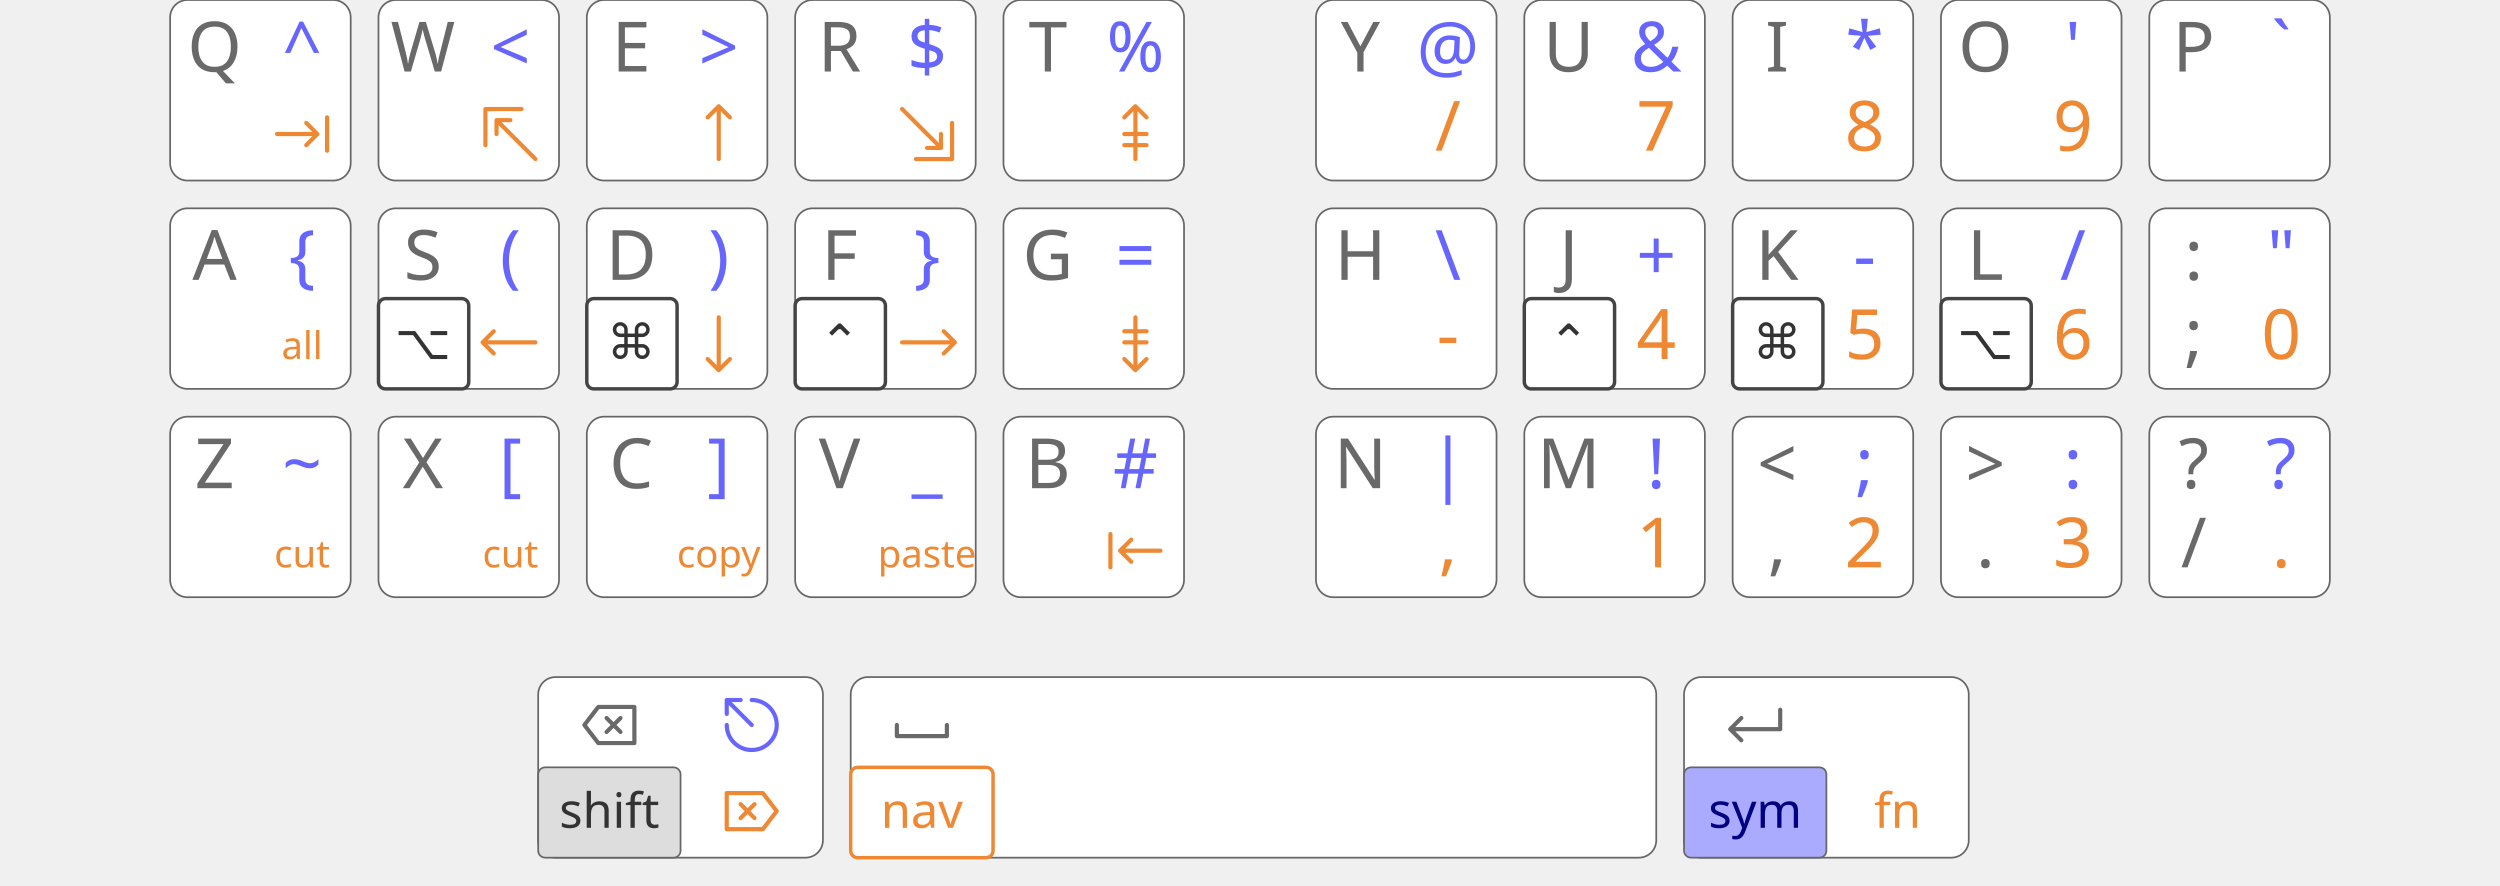
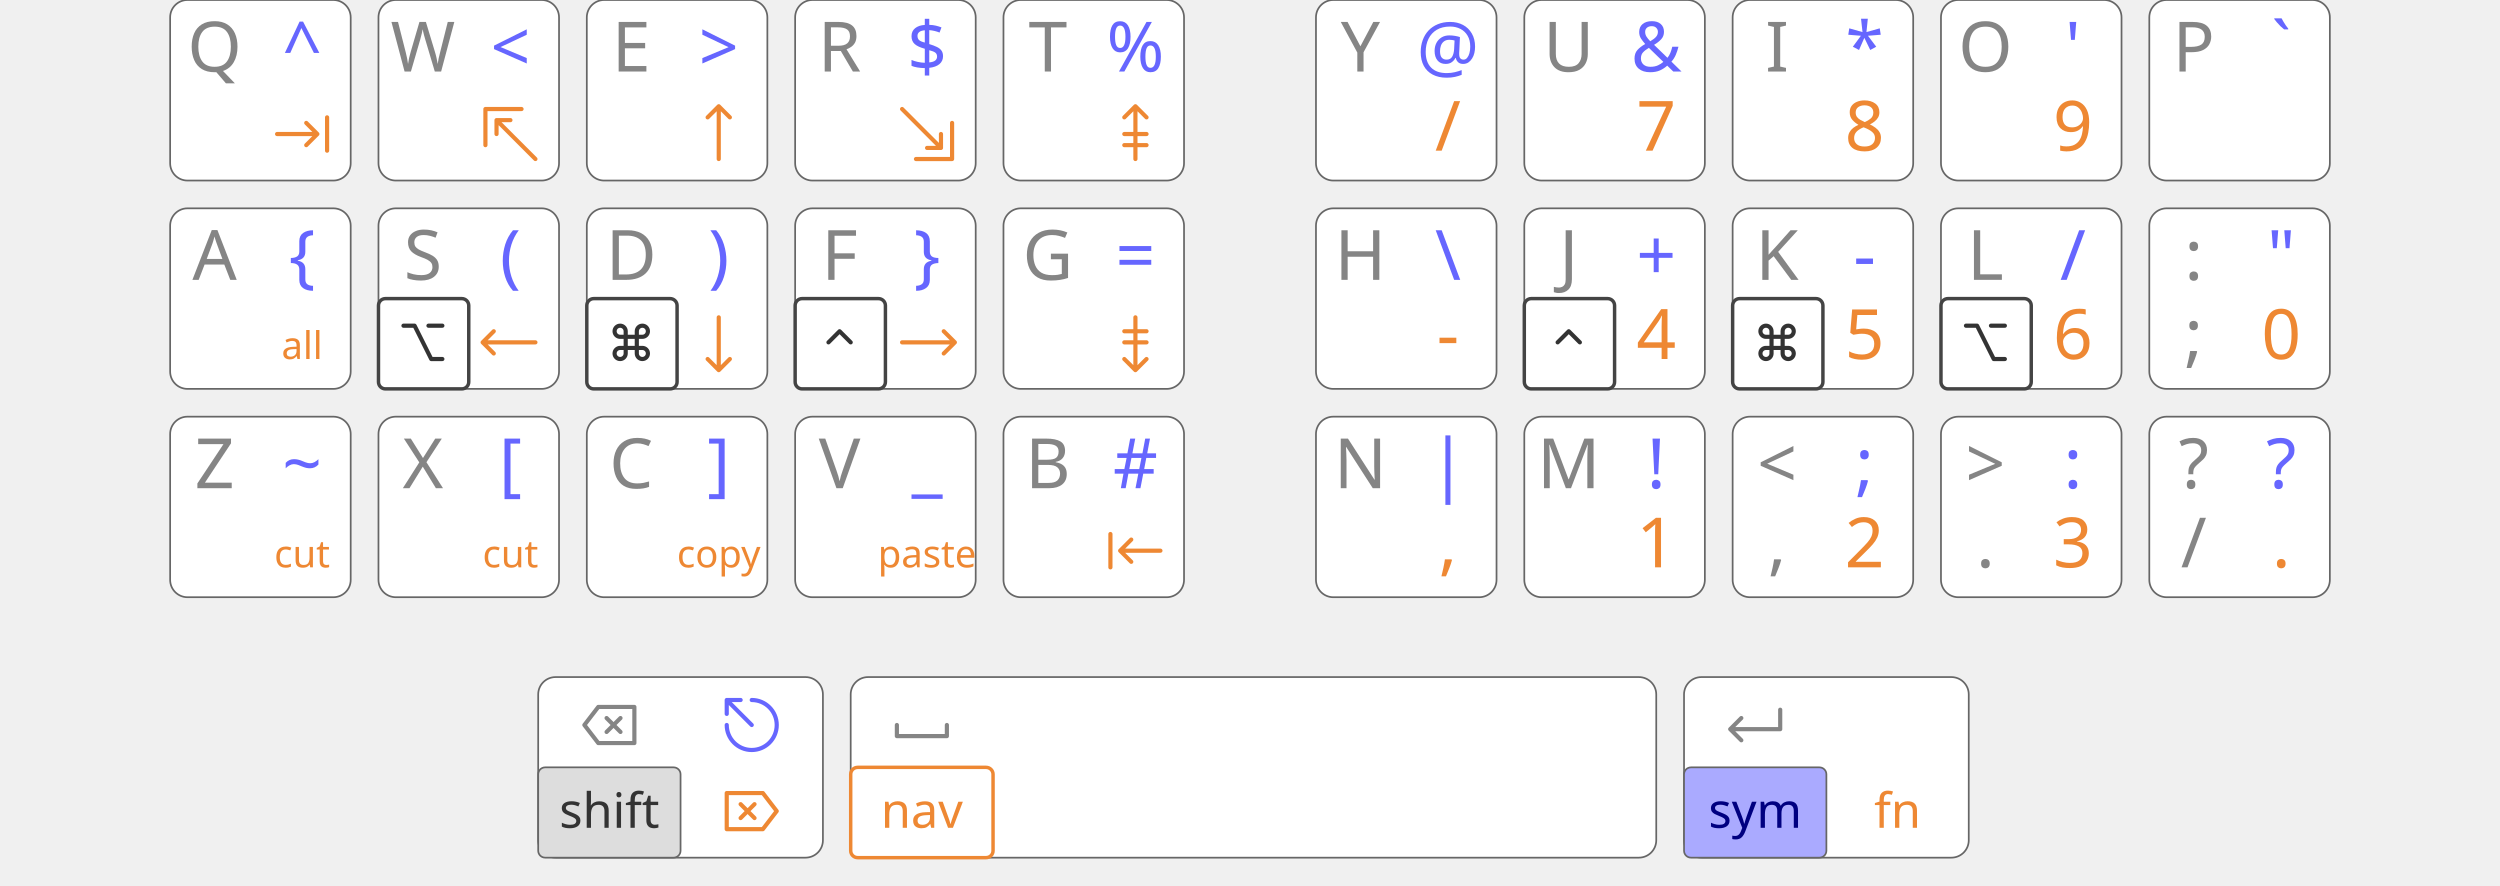
<svg xmlns="http://www.w3.org/2000/svg" viewBox="-45 0 720 255">
  <style>
    :root {
      color-scheme: light dark;
    }

    rect {
      fill: #fff;
      stroke: #666;
      stroke-width: .5px;
    }
    .glyph {
      transform: scale(0.4) translate(-24px, -36px);
      stroke-width: 3px;
      stroke-linecap: round;
      stroke-linejoin: round;
      fill: none;
    }
    text {
-       fill: #444;
+       fill: #666;
      font: normal 20px sans-serif;
      text-align: center;
      text-anchor: middle;
    }
    use {
-       stroke: #444;
+       stroke: #666;
    }

    .specialKey text,
    .mod, .hrm, .func { font-size: 14px; }
    .shortcut         { font-size: 11px; }

    .func {
      transform: translateX(-1px);
      display: none;
    }

    .dual { transform: translateY(26px); }
    .mod rect.mod { fill: #ddd; }

    text.hrm,
    text.mod  { fill: #333; }
+     rect.hrm,
+     use.hrm { stroke: #333; }
    text.sym  { fill: #66f; }
    use.sym { stroke: #66f; }
    text.nav  { fill: #e83; }
    use.nav { stroke: #e83; }
    .nav rect.mod { stroke: #e83; stroke-width: 1px; }
         rect.hrm { stroke: #444; stroke-width: 1px; }
    .sym rect.mod { fill: #aaf; }
    .sym text.mod { fill: navy; }

    .level1, .level2 { opacity: 0.8; }

    @media (prefers-color-scheme: dark) {
-       rect             { fill: #333; }
-       text             { fill: #bbb; }
-       use, rect.hrm  { stroke: #bbb; }
+       rect          { fill: #333; }
+       text          { fill: #bbb; }
+       use         { stroke: #bbb; }
+       use.hrm,
+       rect.hrm    { stroke: #eee; }
      text.hrm,
-       text.mod         { fill: #eee; }
-       text.sym         { fill: #99f; }
-       use.sym        { stroke: #99f; }
-       .sym rect.mod    { fill: #77d; }
-       .mod rect.mod    { fill: #666; }
+       text.mod      { fill: #eee; }
+       text.sym      { fill: #99f; }
+       use.sym     { stroke: #99f; }
+       .sym rect.mod { fill: #77d; }
+       .mod rect.mod { fill: #666; }
    }

    .left  { transform: translateX(  4px); }
    .right { transform: translateX(334px); }

    .row_1 { transform: translateY(  0px); }
    .row_2 { transform: translateY( 60px); }
    .row_3 { transform: translateY(120px); }

    .col_1, .col_6 { transform: translateX(  0px); }
    .col_2, .col_7 { transform: translateX( 60px); }
    .col_3, .col_8 { transform: translateX(120px); }
    .col_4, .col_9 { transform: translateX(180px); }
    .col_5, .col_0 { transform: translateX(240px); }

    .thb_left  { transform: translate(110px, 195px); }
    .thb_space { transform: translate(200px, 195px); }
    .thb_right { transform: translate(440px, 195px); }

    .thb_3 { transform: translate(120px, 195px); }
    .thb_4 { transform: translate(180px, 195px); }
    .thb_5 { transform: translate(240px, 195px); }

    .thb_6 { transform: translate(  0px, 195px); }
    .thb_7 { transform: translate( 60px, 195px); }
    .thb_8 { transform: translate(120px, 195px); }
  </style>
  <defs>
    <path class="glyph" id="glyph_backspace" d="M22,19l10,10 M22,29l10-10 M6,24l10,13h26v-26h-26z" />
    <path class="glyph" id="glyph_delete" d="M16,19l10,10 M16,29l10-10 M42,24l-10,13h-26v-26h26z" />
    <path class="glyph" id="glyph_return" d="M42,13V27H6 m8-8l-8,8l8,8" />
    <path class="glyph" id="glyph_space" d="M42,24V32H6V24" />
    <path class="glyph" id="glyph_escape" d="M24,24l-18-18 m0,10v-10h10 M24,6A18,18,0,1,1,6,24" />
    <path class="glyph" id="glyph_up" d="M24,42v-36 m-8,6l8-8l8,8" />
    <path class="glyph" id="glyph_down" d="M24,6v36 m-8,-6l8,8l8-8" />
    <path class="glyph" id="glyph_pgup" d="M16,32h16 M16,24h16 M24,42v-36 m-8,6l8-8l8,8" />
    <path class="glyph" id="glyph_pgdown" d="M16,16h16 M16,24h16 M24,6v36 m-8,-6l8,8l8-8" />
    <path class="glyph" id="glyph_left" d="M42,24h-36 m6-8l-8,8l8,8" />
    <path class="glyph" id="glyph_right" d="M6,24h36 m-6-8l8,8l-8,8" />
    <path class="glyph" id="glyph_tab" d="M6,24h27 m-6-8l8,8l-8,8 M42,12V36" />
    <path class="glyph" id="glyph_btab" d="M42,24h-27 m6-8l-8,8l8,8 M6,12V36" />
    <path class="glyph" id="glyph_home" d="M42,42l-28-28 m0,10v-10h10 m8-8h-26v26" />
    <path class="glyph" id="glyph_end" d="M6,6l28,28 m0-10v10h-10 m-8,8h26v-26" />
    <path class="glyph" id="glyph_prev" d="M24,6A18,18,0,1,1,24,42A18,18,0,1,1,24,6 M26,16l-8,8l8,8" />
    <path class="glyph" id="glyph_next" d="M24,6A18,18,0,1,1,24,42A18,18,0,1,1,24,6 M22,16l8,8l-8,8" />
    <path class="glyph" id="glyph_shift" d="M23,7l14,20h-7v16h-14v-16h-7l14,-20" />
    <path class="glyph" id="glyph_caps" d="M24,7l14,20h-7v6h-14v-6h-7l14,-20 M31,38v5h-14v-5z" />
+     <path class="glyph" id="glyph_command" d="M20,16v16A4,4,0,1,1,16,28h16A4,4,0,1,1,28,32v-16A4,4,0,1,1,32,20h-16A4,4,0,1,1,20,16" />
+     <path class="glyph" id="glyph_option" d="M10,12h8l12,24h8 M28,12h10" />
+     <path class="glyph" id="glyph_control" d="M16,24l8-8l8,8" />
  </defs>
  <g class="left">
    <g class="col_1">
      <g class="row_1">
        <rect width="52" height="52" rx="5" ry="5" />
        <text x="12.8" y="20.6" class="level2">Q</text>
        <text x="38.0" y="20.6" class="sym">^</text>
        <text x="38.0" y="43.4" class="nav func">F1</text>
        <use x="38.0" y="43.4" class="nav" href="#glyph_tab" />
      </g>
      <g class="row_2">
        <rect width="52" height="52" rx="5" ry="5" />
        <text x="12.8" y="20.6" class="level2">A</text>
        <text x="38.0" y="20.6" class="sym">{</text>
        <text x="38.0" y="43.4" class="nav func">F5</text>
        <text x="38.0" y="43.4" class="nav shortcut">all</text>
      </g>
      <g class="row_3">
        <rect width="52" height="52" rx="5" ry="5" />
        <text x="12.8" y="20.6" class="level2">Z</text>
        <text x="38.0" y="20.6" class="sym">~</text>
        <text x="38.0" y="43.4" class="nav func">F9</text>
        <text x="38.0" y="43.4" class="nav shortcut">cut</text>
      </g>
    </g>
    <g class="col_2">
      <g class="row_1">
        <rect width="52" height="52" rx="5" ry="5" />
        <text x="12.8" y="20.6" class="level2">W</text>
        <text x="38.0" y="20.6" class="sym">&lt;</text>
        <text x="38.0" y="43.4" class="nav func">F2</text>
        <use x="38.0" y="43.4" class="nav" href="#glyph_home" />
      </g>
      <g class="row_2">
        <rect width="52" height="52" rx="5" ry="5" />
        <rect width="26" height="26" rx="2" ry="2" class="dual hrm" />
        <text x="12.8" y="20.6" class="level2">S</text>
-         <text x="12.8" y="43.4" class="hrm">⌥</text>
        <text x="38.0" y="20.6" class="sym">(</text>
        <text x="38.0" y="43.4" class="nav func">F6</text>
        <use x="38.0" y="43.4" class="nav" href="#glyph_left" />
+         <use x="12.8" y="43.4" class="hrm" href="#glyph_option" />
      </g>
      <g class="row_3">
        <rect width="52" height="52" rx="5" ry="5" />
        <text x="12.8" y="20.6" class="level2">X</text>
        <text x="38.0" y="20.6" class="sym">[</text>
        <text x="38.0" y="43.4" class="nav func">F10</text>
        <text x="38.0" y="43.4" class="nav shortcut">cut</text>
      </g>
    </g>
    <g class="col_3">
      <g class="row_1">
        <rect width="52" height="52" rx="5" ry="5" />
        <text x="12.8" y="20.6" class="level2">E</text>
        <text x="38.0" y="20.6" class="sym">&gt;</text>
        <text x="38.0" y="43.4" class="nav func">F3</text>
        <use x="38.0" y="43.4" class="nav" href="#glyph_up" />
      </g>
      <g class="row_2">
        <rect width="52" height="52" rx="5" ry="5" />
        <rect width="26" height="26" rx="2" ry="2" class="dual hrm" />
        <text x="12.8" y="20.6" class="level2">D</text>
-         <text x="12.8" y="43.4" class="hrm">⌘</text>
        <text x="38.0" y="20.6" class="sym">)</text>
        <text x="38.0" y="43.4" class="nav func">F7</text>
        <use x="38.0" y="43.4" class="nav" href="#glyph_down" />
+         <use x="12.8" y="43.4" class="hrm" href="#glyph_command" />
      </g>
      <g class="row_3">
        <rect width="52" height="52" rx="5" ry="5" />
        <text x="12.8" y="20.6" class="level2">C</text>
        <text x="38.0" y="20.6" class="sym">]</text>
        <text x="38.0" y="43.4" class="nav func">F11</text>
        <text x="38.0" y="43.4" class="nav shortcut">copy</text>
      </g>
    </g>
    <g class="col_4">
      <g class="row_1">
        <rect width="52" height="52" rx="5" ry="5" />
        <text x="12.8" y="20.6" class="level2">R</text>
        <text x="38.0" y="20.6" class="sym">$</text>
        <text x="38.0" y="43.4" class="nav func">F4</text>
        <use x="38.0" y="43.4" class="nav" href="#glyph_end" />
      </g>
      <g class="row_2">
        <rect width="52" height="52" rx="5" ry="5" />
        <rect width="26" height="26" rx="2" ry="2" class="dual hrm" />
        <text x="12.8" y="20.6" class="level2">F</text>
-         <text x="12.8" y="43.4" class="hrm">⌃</text>
        <text x="38.0" y="20.6" class="sym">}</text>
        <text x="38.0" y="43.4" class="nav func">F8</text>
        <use x="38.0" y="43.4" class="nav" href="#glyph_right" />
+         <use x="12.8" y="43.4" class="hrm" href="#glyph_control" />
      </g>
      <g class="row_3">
        <rect width="52" height="52" rx="5" ry="5" />
        <text x="12.8" y="20.6" class="level2">V</text>
        <text x="38.0" y="20.6" class="sym">_</text>
        <text x="38.0" y="43.4" class="nav func">F12</text>
        <text x="38.0" y="43.4" class="nav shortcut">paste</text>
      </g>
    </g>
    <g class="col_5">
      <g class="row_1">
        <rect width="52" height="52" rx="5" ry="5" />
        <text x="12.8" y="20.6" class="level2">T</text>
        <text x="38.0" y="20.6" class="sym">%</text>
        <use x="38.0" y="43.4" class="nav" href="#glyph_pgup" />
      </g>
      <g class="row_2">
        <rect width="52" height="52" rx="5" ry="5" />
        <text x="12.8" y="20.6" class="level2">G</text>
        <text x="38.0" y="20.6" class="sym">=</text>
        <use x="38.0" y="43.4" class="nav" href="#glyph_pgdown" />
      </g>
      <g class="row_3">
        <rect width="52" height="52" rx="5" ry="5" />
        <text x="12.8" y="20.6" class="level2">B</text>
        <text x="38.0" y="20.6" class="sym">#</text>
        <use x="38.0" y="43.4" class="nav" href="#glyph_btab" />
      </g>
    </g>
  </g>
  <g class="right">
    <g class="col_6">
      <g class="row_1">
        <rect width="52" height="52" rx="5" ry="5" />
        <text x="12.8" y="20.6" class="level2">Y</text>
        <text x="38.0" y="20.6" class="sym">@</text>
        <text x="38.0" y="43.4" class="nav">/</text>
      </g>
      <g class="row_2">
        <rect width="52" height="52" rx="5" ry="5" />
        <text x="12.8" y="20.6" class="level2">H</text>
        <text x="38.0" y="20.6" class="sym">\</text>
        <text x="38.0" y="43.4" class="nav">-</text>
      </g>
      <g class="row_3">
        <rect width="52" height="52" rx="5" ry="5" />
        <text x="12.8" y="20.6" class="level2">N</text>
        <text x="38.0" y="20.6" class="sym">|</text>
        <text x="38.0" y="43.4" class="nav">,</text>
      </g>
    </g>
    <g class="col_7">
      <g class="row_1">
        <rect width="52" height="52" rx="5" ry="5" />
        <text x="12.8" y="20.6" class="level2">U</text>
        <text x="38.0" y="20.6" class="sym">&amp;</text>
        <text x="38.0" y="43.4" class="nav">7</text>
      </g>
      <g class="row_2">
        <rect width="52" height="52" rx="5" ry="5" />
        <rect width="26" height="26" rx="2" ry="2" class="dual hrm" />
+         <use x="12.8" y="43.4" class="hrm" href="#glyph_control" />
        <text x="12.8" y="20.6" class="level2">J</text>
-         <text x="12.8" y="43.4" class="hrm">⌃</text>
        <text x="38.0" y="20.6" class="sym">+</text>
        <text x="38.0" y="43.4" class="nav">4</text>
      </g>
      <g class="row_3">
        <rect width="52" height="52" rx="5" ry="5" />
        <text x="12.8" y="20.6" class="level2">M</text>
        <text x="38.0" y="20.6" class="sym">!</text>
        <text x="38.0" y="43.4" class="nav">1</text>
      </g>
    </g>
    <g class="col_8">
      <g class="row_1">
        <rect width="52" height="52" rx="5" ry="5" />
        <text x="12.8" y="20.6" class="level2">I</text>
        <text x="38.0" y="20.6" class="sym">*</text>
        <text x="38.0" y="43.4" class="nav">8</text>
      </g>
      <g class="row_2">
        <rect width="52" height="52" rx="5" ry="5" />
        <rect width="26" height="26" rx="2" ry="2" class="dual hrm" />
+         <use x="12.8" y="43.4" class="hrm" href="#glyph_command" />
        <text x="12.8" y="20.6" class="level2">K</text>
-         <text x="12.8" y="43.4" class="hrm">⌘</text>
        <text x="38.0" y="20.6" class="sym">-</text>
        <text x="38.0" y="43.4" class="nav">5</text>
      </g>
      <g class="row_3">
        <rect width="52" height="52" rx="5" ry="5" />
        <text x="12.8" y="43.4" class="level1">,</text>
        <text x="12.8" y="20.6" class="level2">&lt;</text>
        <text x="38.0" y="20.6" class="sym">;</text>
        <text x="38.0" y="43.4" class="nav">2</text>
      </g>
    </g>
    <g class="col_9">
      <g class="row_1">
        <rect width="52" height="52" rx="5" ry="5" />
        <text x="12.8" y="20.6" class="level2">O</text>
        <text x="38.0" y="20.6" class="sym">'</text>
        <text x="38.0" y="43.4" class="nav">9</text>
      </g>
      <g class="row_2">
        <rect width="52" height="52" rx="5" ry="5" />
        <rect width="26" height="26" rx="2" ry="2" class="dual hrm" />
+         <use x="12.8" y="43.4" class="hrm" href="#glyph_option" />
        <text x="12.8" y="20.6" class="level2">L</text>
-         <text x="12.8" y="43.4" class="hrm">⌥</text>
        <text x="38.0" y="20.6" class="sym">/</text>
        <text x="38.0" y="43.4" class="nav">6</text>
      </g>
      <g class="row_3">
        <rect width="52" height="52" rx="5" ry="5" />
        <text x="12.8" y="43.4" class="level1">.</text>
        <text x="12.8" y="20.6" class="level2">&gt;</text>
        <text x="38.0" y="20.6" class="sym">:</text>
        <text x="38.0" y="43.4" class="nav">3</text>
      </g>
    </g>
    <g class="col_0">
      <g class="row_1">
        <rect width="52" height="52" rx="5" ry="5" />
        <text x="12.8" y="20.6" class="level2">P</text>
        <text x="38.0" y="20.6" class="sym">`</text>
        <text x="38.0" y="43.4" class="nav" />
      </g>
      <g class="row_2">
        <rect width="52" height="52" rx="5" ry="5" />
        <text x="12.8" y="43.4" class="level1">;</text>
        <text x="12.8" y="20.6" class="level2">:</text>
        <text x="38.0" y="20.6" class="sym">"</text>
        <text x="38.0" y="43.4" class="nav">0</text>
      </g>
      <g class="row_3">
        <rect width="52" height="52" rx="5" ry="5" />
        <text x="12.8" y="43.4" class="level1">/</text>
        <text x="12.8" y="20.6" class="level2">?</text>
        <text x="38.0" y="20.6" class="sym">?</text>
        <text x="38.0" y="43.4" class="nav">.</text>
      </g>
    </g>
  </g>
  <g class="thb_left specialKey mod">
    <g>
      <rect width="82" height="52" rx="5" ry="5" />
      <rect width="41" height="26" rx="2" ry="2" class="dual mod" />
      <text x="20.5" y="43.4" class="mod">shift</text>
      <use x="61.5" y="43.4" class="nav" href="#glyph_delete" />
      <use x="61.5" y="18.6" class="sym" href="#glyph_escape" />
      <use x="20.5" y="18.6" class="level2" href="#glyph_backspace" />
    </g>
  </g>
  <g class="thb_space specialKey nav">
    <g>
      <rect width="232" height="52" rx="5" ry="5" />
      <rect width="41" height="26" rx="2" ry="2" class="dual mod" />
      <text x="20.5" y="43.4" class="nav">nav</text>
      <use x="20.5" y="18.6" class="level2" href="#glyph_space" />
    </g>
  </g>
  <g class="thb_right specialKey sym">
    <g>
      <rect width="82" height="52" rx="5" ry="5" />
      <rect width="41" height="26" rx="2" ry="2" class="dual mod" />
      <text x="20.5" y="43.4" class="mod">sym</text>
      <text x="61.5" y="43.4" class="nav">fn</text>
      <use x="20.5" y="18.6" class="level2" href="#glyph_return" />
    </g>
  </g>
</svg>
